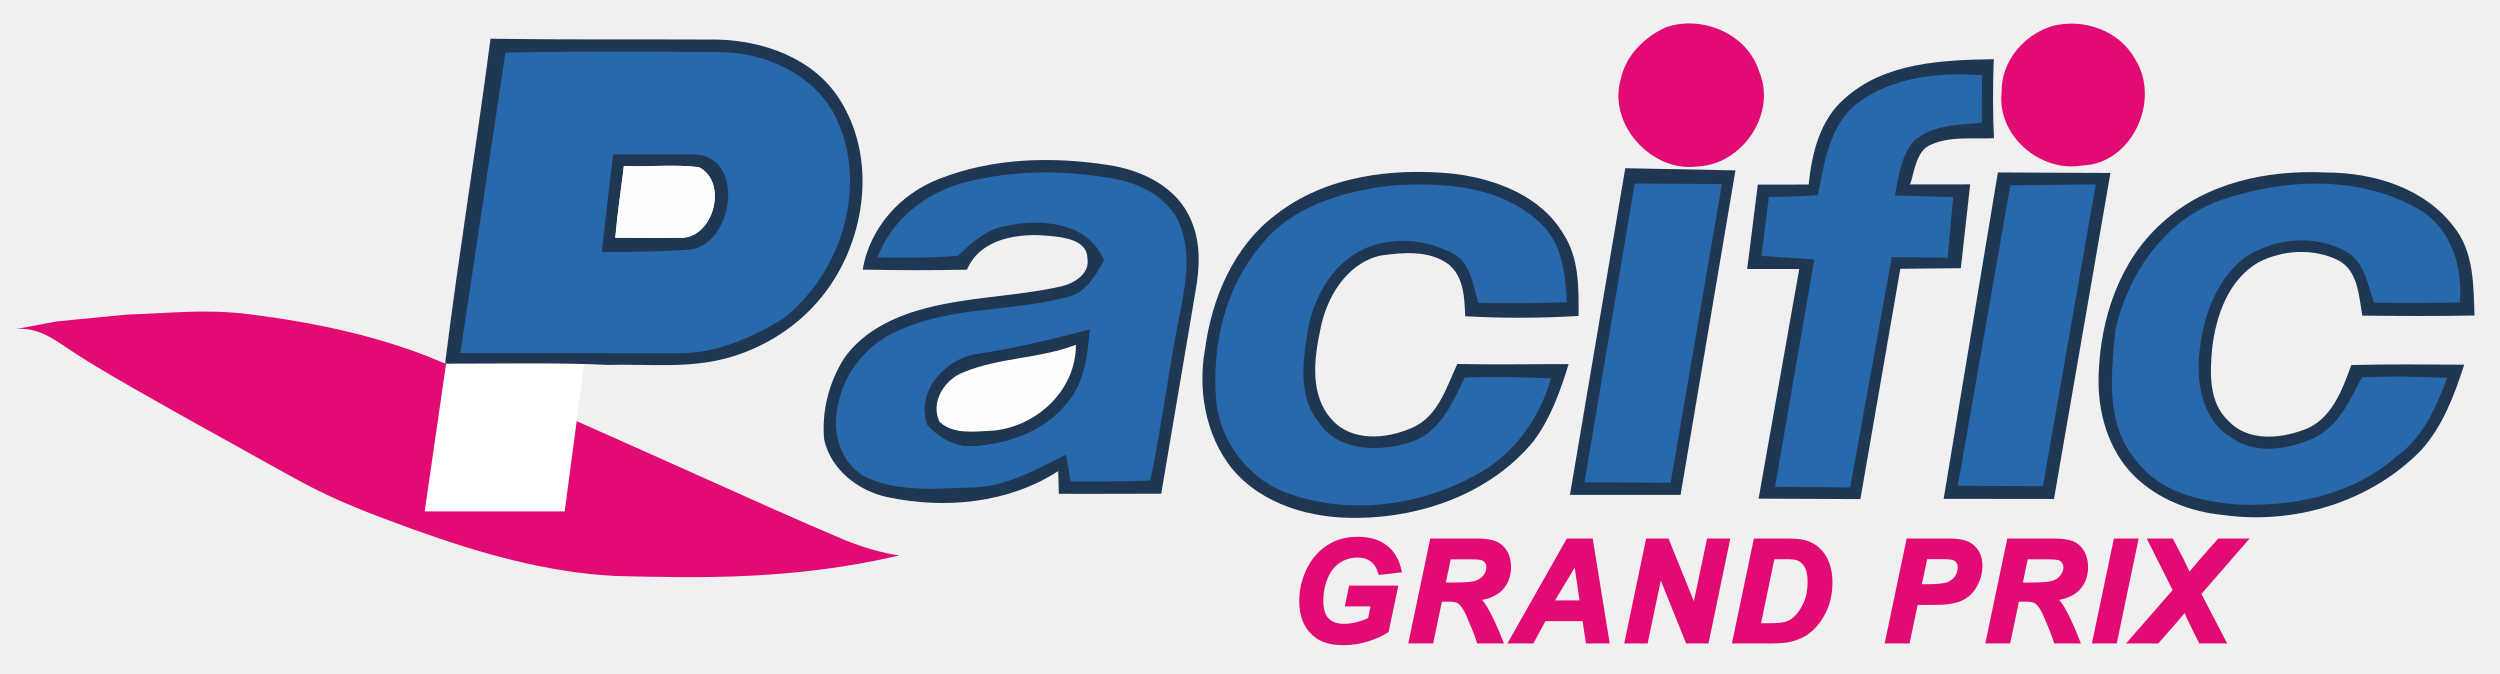
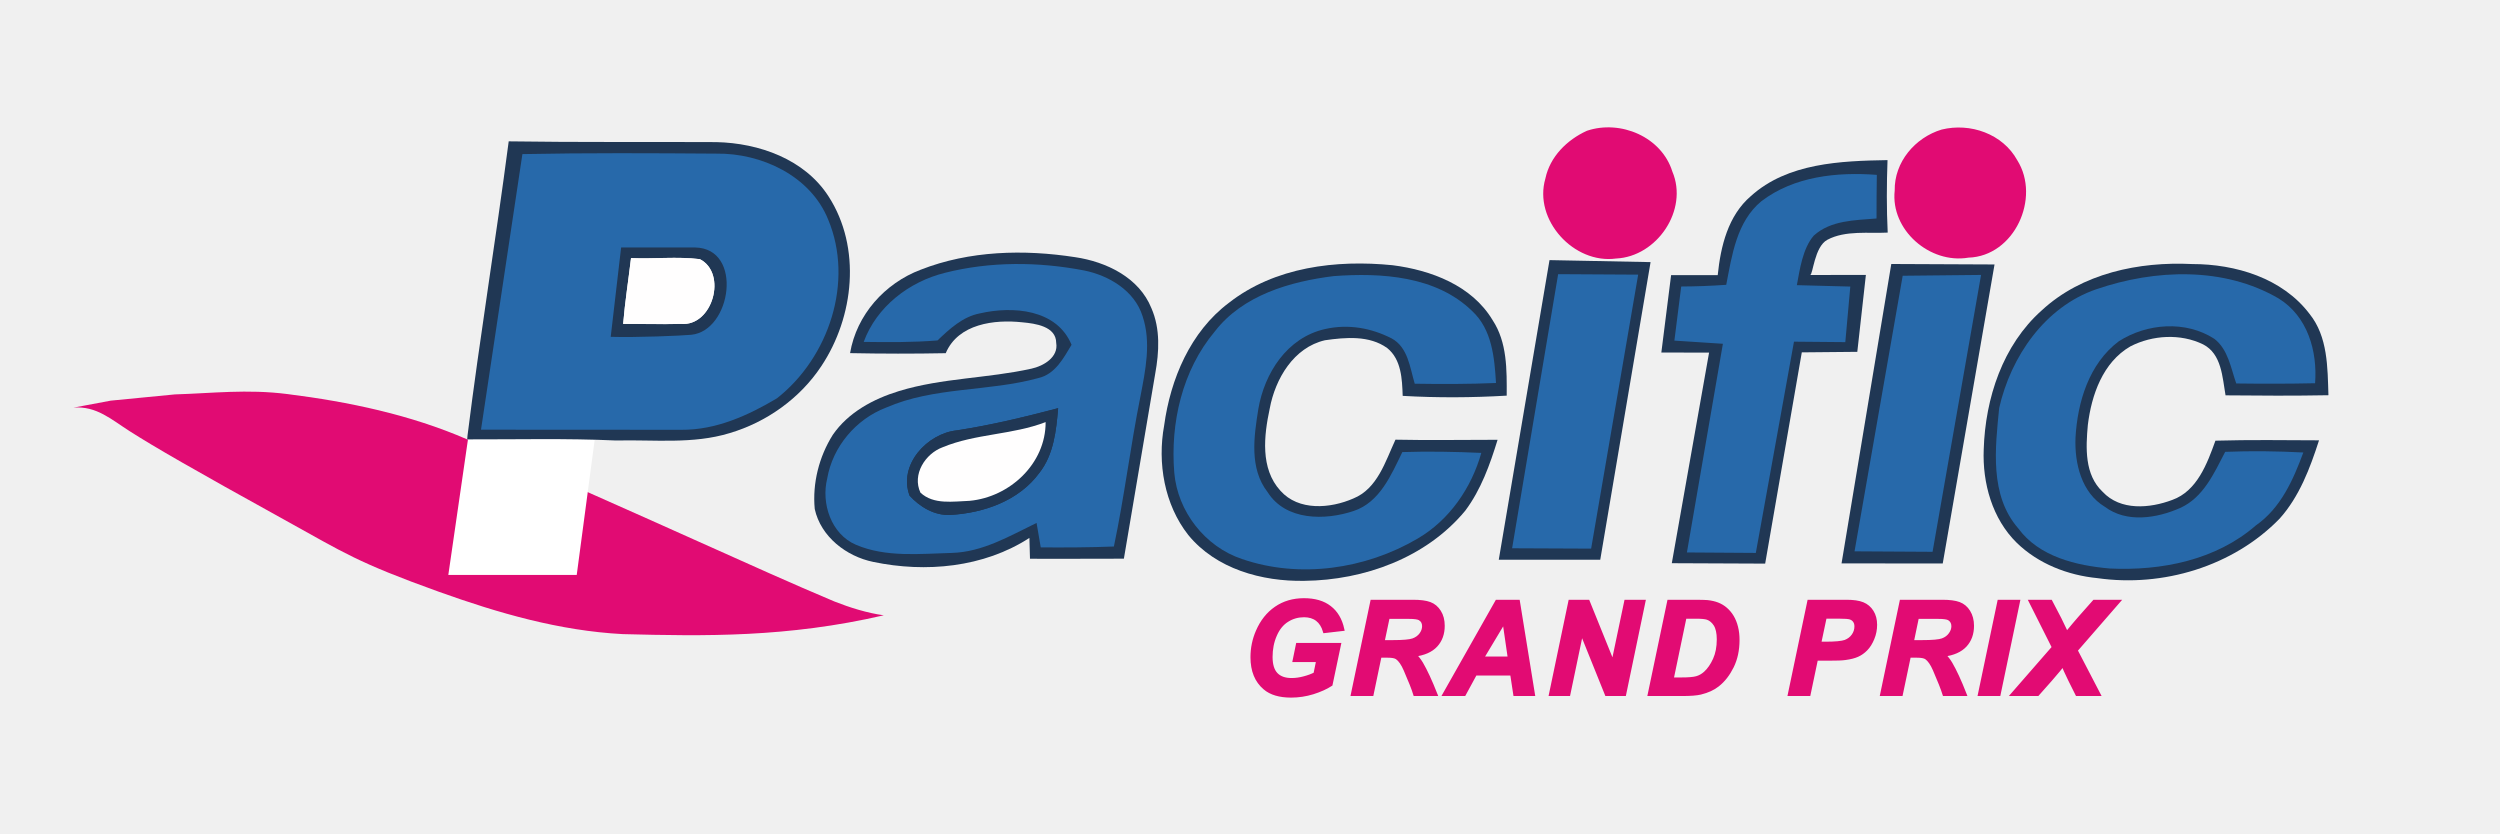
- <svg xmlns="http://www.w3.org/2000/svg" clip-rule="evenodd" stroke-miterlimit="10" viewBox="10 18 390 105">
+ <svg xmlns="http://www.w3.org/2000/svg" clip-rule="evenodd" stroke-miterlimit="10" viewBox="0 0 425.20 141.73">
  <defs />
  <g>
    <path d="M 29.75 67.08 C 36.12 66.89 42.01 66.15 48.87 67.02 C 59.31 68.33 69.82 70.54 79.46 74.73 C 112.98 89.26 127.80 96.36 141.89 102.29 C 144.52 103.33 147.51 104.27 150.31 104.65 C 133.94 108.44 119.87 108.21 105.92 107.85 C 95.15 107.29 84.75 104.27 74.65 100.65 C 60.65 95.62 58.45 93.97 48.74 88.61 C 32.42 79.59 26.34 76.06 22.06 73.34 C 18.94 71.35 16.37 69.00 12.49 69.33 C 14.08 69.04 17.25 68.44 18.84 68.14 " fill-rule="non-zero" fill="#E10B73" />
    <path d="M 101.17 74.63 L 98.09 97.78 L 76.25 97.78 L 79.64 74.40 " fill-rule="non-zero" fill="#FFFFFF" />
    <path d="M 86.52 24.04 C 84.34 40.73 81.61 57.34 79.52 74.04 L 79.46 74.73 C 87.89 74.75 96.34 74.53 104.77 74.92 C 111.21 74.76 117.82 75.58 124.08 73.67 C 130.37 71.81 136.05 67.77 139.68 62.29 C 145.27 53.91 146.53 42.10 140.93 33.42 C 136.86 27.07 129.09 24.33 121.83 24.17 C 110.06 24.11 98.29 24.22 86.52 24.04 Z M 107.33 43.89 C 111.23 44.06 115.14 43.60 119.02 44.07 C 123.74 46.47 121.23 55.57 115.80 55.07 C 112.53 55.17 109.26 55.07 105.99 55.10 C 106.30 51.35 106.89 47.62 107.33 43.89 Z M 107.33 43.89 " fill-rule="non-zero" fill="#203754" />
    <path d="M 88.85 26.21 C 99.83 25.99 110.83 26.05 121.81 26.13 C 129.49 26.01 137.85 29.90 140.85 37.33 C 145.28 47.91 140.97 60.81 132.15 67.74 C 127.22 70.68 121.75 73.15 115.90 73.10 L 81.81 73.08 M 105.64 42.09 L 103.87 57.29 C 108.36 57.42 115.82 57.10 117.56 56.94 C 124.41 56.28 126.46 42.25 118.23 42.09 L 105.64 42.09 " fill-rule="non-zero" fill="#2769AA" />
    <path d="M 330.22 22.04 C 335.09 20.83 340.63 22.76 343.10 27.26 C 347.11 33.65 342.62 43.57 334.80 43.82 C 328.24 44.94 321.52 39.12 322.25 32.41 C 322.17 27.56 325.71 23.41 330.22 22.04 " fill-rule="non-zero" fill="#E10B73" />
    <path d="M 269.91 22.24 C 275.61 20.33 282.59 23.27 284.43 29.17 C 287.21 35.71 281.82 43.65 274.86 43.97 C 267.68 44.95 260.78 37.40 262.84 30.36 C 263.62 26.64 266.53 23.77 269.91 22.24 " fill-rule="non-zero" fill="#E10B73" />
    <path d="M 297.80 33.34 C 304.04 27.71 313.06 27.37 321.03 27.23 C 320.88 31.33 320.86 35.45 321.06 39.56 C 317.90 39.73 313.87 39.14 310.80 40.78 C 308.58 41.96 308.35 46.77 307.87 46.77 L 317.35 46.76 L 315.89 59.84 L 306.45 59.93 L 300.22 95.86 L 284.34 95.79 L 290.68 59.97 L 282.56 59.96 L 284.22 46.80 L 292.15 46.79 C 292.65 41.90 293.90 36.67 297.80 33.34 M 299.58 34.22 " fill-rule="non-zero" fill="#203754" />
    <path d="M 299.58 34.22 C 305.14 29.98 312.44 29.23 319.21 29.74 C 319.17 32.21 319.16 34.68 319.16 37.16 C 315.50 37.47 311.36 37.44 308.47 40.09 C 306.60 42.27 306.11 45.82 305.61 48.50 L 314.70 48.74 L 313.85 58.19 L 305.12 58.11 L 298.63 94.04 L 286.91 93.96 L 293.03 58.47 L 284.78 57.93 L 285.94 48.73 C 288.49 48.72 291.05 48.62 293.60 48.44 C 294.57 43.41 295.37 37.69 299.58 34.22 " fill-rule="non-zero" fill="#2769AA" />
    <path d="M 156.60 45.87 C 164.89 42.62 174.15 42.39 182.86 43.74 C 188.14 44.52 193.72 47.18 195.83 52.41 C 197.37 55.93 197.15 59.86 196.48 63.55 C 194.71 74.05 192.93 84.53 191.15 95.02 C 185.82 95.00 180.50 95.08 175.18 95.03 C 175.15 94.14 175.10 92.37 175.08 91.49 C 167.31 96.53 157.43 97.44 148.52 95.57 C 143.94 94.63 139.60 91.28 138.57 86.57 C 138.16 82.19 139.30 77.68 141.64 73.96 C 144.27 70.13 148.56 67.84 152.91 66.51 C 160.23 64.27 167.99 64.36 175.43 62.70 C 177.47 62.26 180.05 60.76 179.64 58.32 C 179.63 55.49 176.07 55.02 173.89 54.82 C 169.13 54.30 162.97 55.06 160.85 60.07 C 155.43 60.18 150.00 60.17 144.58 60.06 C 145.68 53.54 150.48 48.18 156.60 45.87 M 189.45 92.95 " fill-rule="non-zero" fill="#203754" />
    <path d="M 107.32 43.90 C 111.22 44.07 115.15 43.61 119.03 44.08 C 123.75 46.48 121.23 55.59 115.80 55.09 C 112.53 55.19 109.25 55.07 105.98 55.10 C 106.29 51.35 106.88 47.63 107.32 43.90 " fill-rule="non-zero" fill="#FFFEFE" />
    <path d="M 254.91 95.20 L 263.54 44.24 L 280.73 44.58 L 272.17 95.20 L 254.91 95.20 M 270.62 93.31 " fill-rule="non-zero" fill="#203754" />
    <path d="M 321.67 44.90 L 339.23 44.98 L 330.42 95.84 L 313.21 95.82 L 321.67 44.90 M 331.26 79.97 " fill-rule="non-zero" fill="#203754" />
    <path d="M 160.72 46.40 C 168.43 44.45 176.60 44.50 184.38 46.00 C 188.61 46.85 192.96 49.44 194.32 53.75 C 195.83 58.23 194.82 62.96 193.96 67.45 C 192.26 75.92 191.23 84.50 189.45 92.95 C 185.30 93.11 181.16 93.13 177.01 93.10 C 176.77 91.71 176.53 90.33 176.30 88.94 C 171.72 91.16 167.13 93.89 161.90 94.04 C 156.47 94.18 150.70 94.84 145.57 92.65 C 141.36 90.85 139.64 85.62 140.69 81.39 C 141.62 75.98 145.57 71.29 150.69 69.33 C 158.89 65.75 168.11 66.64 176.61 64.30 C 179.46 63.64 180.87 60.94 182.25 58.64 C 179.73 52.56 172.24 52.02 166.66 53.30 C 163.74 53.86 161.52 55.93 159.45 57.90 C 155.27 58.24 151.08 58.21 146.90 58.15 C 149.09 52.16 154.63 47.91 160.72 46.40 M 162.78 73.19 C 157.69 73.71 152.75 79.06 154.70 84.30 C 156.45 86.23 158.96 87.72 161.64 87.58 C 167.30 87.26 173.28 85.18 176.75 80.46 C 179.22 77.34 179.65 73.24 179.97 69.42 C 174.29 70.92 168.58 72.30 162.78 73.19 " fill-rule="non-zero" fill="#2769AA" />
    <path d="M 208.99 51.52 C 216.79 45.40 227.27 44.14 236.86 45.11 C 243.37 45.94 250.32 48.54 253.85 54.43 C 256.36 58.23 256.28 62.92 256.26 67.29 C 250.38 67.64 244.45 67.67 238.57 67.33 C 238.47 64.48 238.35 61.14 235.94 59.20 C 232.91 57.01 228.85 57.37 225.35 57.87 C 220.02 59.10 216.90 64.43 215.96 69.47 C 214.97 74.08 214.32 79.68 217.77 83.46 C 220.86 86.94 226.26 86.50 230.18 84.78 C 234.29 83.11 235.63 78.46 237.34 74.78 C 243.13 74.91 248.92 74.79 254.71 74.80 C 253.41 79.02 251.88 83.30 249.21 86.86 C 242.59 94.86 232.03 98.68 221.85 98.79 C 214.62 98.92 206.84 96.78 202.10 90.99 C 198.03 85.81 196.83 78.75 198.00 72.36 C 199.08 64.45 202.46 56.43 208.99 51.52 M 254.44 65.14 " fill-rule="non-zero" fill="#203754" />
    <path d="M 347.27 52.78 C 354.09 46.47 363.81 44.46 372.85 44.91 C 380.22 44.91 388.18 47.29 392.80 53.38 C 395.93 57.26 395.87 62.50 396.02 67.22 C 390.19 67.33 384.35 67.30 378.52 67.24 C 377.98 64.17 377.87 60.19 374.70 58.57 C 370.86 56.70 366.10 56.98 362.34 58.91 C 357.64 61.63 355.72 67.18 355.10 72.28 C 354.75 76.15 354.52 80.73 357.61 83.64 C 360.64 86.90 365.63 86.47 369.45 85.03 C 373.69 83.52 375.40 78.83 376.80 74.95 C 382.67 74.78 388.55 74.87 394.42 74.89 C 392.89 79.63 391.08 84.47 387.70 88.23 C 379.80 96.34 367.84 99.92 356.73 98.33 C 351.69 97.84 346.68 95.89 343.02 92.33 C 338.84 88.24 337.16 82.15 337.39 76.44 C 337.66 67.74 340.62 58.69 347.27 52.78 M 391.75 76.96 " fill-rule="non-zero" fill="#203754" />
    <path d="M 206.61 56.38 C 211.37 50.20 219.42 47.88 226.83 46.96 C 234.91 46.36 244.25 46.92 250.38 52.90 C 253.76 56.02 254.18 60.82 254.44 65.14 C 249.84 65.33 245.23 65.34 240.62 65.26 C 239.79 62.51 239.49 59.08 236.68 57.55 C 233.26 55.81 229.38 55.06 225.38 55.96 C 218.87 57.42 215.06 63.49 214.02 69.55 C 213.27 74.25 212.45 79.66 215.60 83.71 C 218.67 88.57 225.36 88.55 230.25 86.90 C 234.68 85.42 236.62 80.76 238.51 76.89 C 242.98 76.74 247.46 76.83 251.94 77.03 C 250.25 83.01 246.52 88.45 241.10 91.61 C 232.24 96.81 221.05 98.45 211.25 95.08 C 204.95 92.99 200.29 87.00 199.72 80.39 C 199.03 71.94 201.07 62.98 206.61 56.38 " fill-rule="non-zero" fill="#2769AA" />
    <path d="M 265.01 46.63 L 278.62 46.71 L 270.62 93.31 L 257.18 93.25 L 265.01 46.63 " fill-rule="non-zero" fill="#2769AA" />
    <path d="M 323.61 46.90 L 336.94 46.76 L 328.69 93.85 L 315.42 93.77 L 323.61 46.90 " fill-rule="non-zero" fill="#2769AA" />
    <path d="M 356.56 49.19 C 366.52 45.78 378.24 45.32 387.56 50.77 C 392.47 53.80 394.17 59.71 393.75 65.18 C 389.28 65.28 384.81 65.28 380.34 65.22 C 379.42 62.59 378.96 59.44 376.62 57.63 C 371.73 54.47 365.15 54.98 360.36 58.05 C 355.30 61.85 353.33 68.40 353.00 74.48 C 352.83 78.81 354.02 83.82 358.00 86.20 C 361.70 88.98 366.82 88.15 370.77 86.41 C 374.75 84.64 376.57 80.48 378.46 76.85 C 382.89 76.67 387.32 76.73 391.75 76.96 C 390.03 81.62 387.90 86.43 383.68 89.36 C 376.91 95.27 367.57 97.12 358.81 96.69 C 353.14 96.19 346.82 94.71 343.26 89.86 C 338.37 84.25 339.34 76.24 340.02 69.40 C 342.00 60.66 347.79 52.18 356.56 49.19 " fill-rule="non-zero" fill="#2769AA" />
    <path d="M 162.78 73.19 C 168.58 72.30 174.29 70.92 179.97 69.42 C 179.65 73.24 179.22 77.34 176.75 80.46 C 173.28 85.18 167.30 87.26 161.64 87.58 C 158.96 87.72 156.45 86.23 154.70 84.30 C 152.75 79.06 157.69 73.71 162.78 73.19 M 160.32 76.07 C 157.34 77.18 155.11 80.71 156.55 83.79 C 158.79 85.88 162.13 85.28 164.91 85.18 C 171.72 84.55 177.87 78.88 177.84 71.79 C 172.18 73.97 165.90 73.75 160.32 76.07 " fill-rule="non-zero" fill="#203754" />
    <path d="M 160.32 76.07 C 165.90 73.75 172.18 73.97 177.84 71.79 C 177.87 78.88 171.72 84.55 164.91 85.18 C 162.13 85.28 158.79 85.88 156.55 83.79 C 155.11 80.71 157.34 77.18 160.32 76.07 " fill-rule="non-zero" fill="#FFFEFE" />
    <path d="M 220.71 109.66 L 227.76 109.66 L 226.34 116.41 C 225.51 116.95 224.49 117.40 223.29 117.78 C 222.08 118.15 220.85 118.34 219.60 118.34 C 217.65 118.34 216.16 117.90 215.12 117.01 C 213.70 115.81 212.99 114.07 212.99 111.78 C 212.99 110.25 213.29 108.78 213.90 107.38 C 214.63 105.69 215.67 104.38 217.02 103.45 C 218.37 102.52 219.95 102.05 221.77 102.05 C 223.59 102.05 225.05 102.47 226.14 103.32 C 227.24 104.16 227.97 105.39 228.33 107.01 L 225.31 107.36 C 225.05 106.47 224.62 105.80 224.03 105.35 C 223.44 104.90 222.69 104.67 221.80 104.67 C 220.75 104.67 219.79 104.94 218.92 105.49 C 218.05 106.03 217.36 106.87 216.87 108.01 C 216.37 109.15 216.13 110.39 216.13 111.74 C 216.13 113.06 216.43 114.04 217.03 114.68 C 217.63 115.31 218.51 115.63 219.67 115.63 C 220.37 115.63 221.08 115.53 221.81 115.33 C 222.54 115.14 223.17 114.90 223.70 114.63 L 224.18 112.29 L 220.17 112.29 Z M 233.32 118.07 L 230.07 118.07 L 233.37 102.32 L 240.36 102.32 C 241.57 102.32 242.50 102.44 243.17 102.69 C 243.84 102.94 244.38 103.39 244.79 104.05 C 245.21 104.71 245.41 105.51 245.41 106.44 C 245.41 107.78 245.01 108.89 244.21 109.76 C 243.41 110.63 242.19 111.17 240.57 111.37 C 240.98 111.75 241.37 112.24 241.74 112.85 C 242.46 114.08 243.27 115.82 244.16 118.07 L 240.67 118.07 C 240.40 117.18 239.85 115.79 239.03 113.91 C 238.59 112.89 238.11 112.21 237.61 111.86 C 237.31 111.65 236.77 111.55 236.00 111.55 L 234.68 111.55 Z M 235.17 109.18 L 236.89 109.18 C 238.63 109.18 239.79 109.08 240.36 108.87 C 240.93 108.66 241.37 108.34 241.70 107.89 C 242.02 107.45 242.18 106.98 242.18 106.50 C 242.18 105.92 241.95 105.50 241.48 105.21 C 241.19 105.04 240.57 104.95 239.62 104.95 L 236.06 104.95 Z M 257.15 114.59 L 250.91 114.59 L 249.02 118.07 L 245.69 118.07 L 254.60 102.32 L 258.20 102.32 L 260.75 118.07 L 257.68 118.07 Z M 256.76 111.97 L 255.84 105.63 L 252.04 111.97 Z M 276.27 118.07 L 273.25 118.07 L 268.99 107.49 L 266.78 118.07 L 263.76 118.07 L 267.05 102.32 L 270.08 102.32 L 274.34 112.86 L 276.55 102.32 L 279.55 102.32 Z M 280.56 118.07 L 283.86 102.32 L 288.11 102.32 C 289.29 102.32 290.04 102.34 290.37 102.37 C 291.02 102.44 291.61 102.57 292.12 102.77 C 292.63 102.97 293.10 103.25 293.51 103.61 C 293.93 103.98 294.30 104.41 294.60 104.92 C 294.90 105.43 295.14 106.01 295.30 106.67 C 295.47 107.34 295.55 108.06 295.55 108.85 C 295.55 110.55 295.23 112.05 294.58 113.37 C 293.93 114.68 293.12 115.73 292.13 116.50 C 291.38 117.10 290.41 117.54 289.22 117.83 C 288.55 117.99 287.52 118.07 286.12 118.07 Z M 284.34 115.53 L 285.98 115.53 C 287.17 115.53 288.03 115.46 288.56 115.31 C 289.10 115.16 289.58 114.89 290.03 114.49 C 290.67 113.91 291.20 113.14 291.64 112.17 C 292.08 111.20 292.30 110.06 292.30 108.75 C 292.30 107.64 292.11 106.80 291.75 106.23 C 291.39 105.67 290.95 105.30 290.42 105.11 C 290.04 104.98 289.38 104.92 288.43 104.92 L 286.55 104.92 Z M 307.64 118.07 L 304.39 118.07 L 307.69 102.32 L 314.09 102.32 C 315.23 102.32 316.13 102.45 316.80 102.72 C 317.46 102.99 317.98 103.43 318.37 104.05 C 318.76 104.67 318.95 105.41 318.95 106.27 C 318.95 107.07 318.80 107.84 318.49 108.59 C 318.18 109.34 317.80 109.95 317.35 110.40 C 316.91 110.85 316.43 111.19 315.91 111.42 C 315.39 111.66 314.70 111.83 313.83 111.95 C 313.32 112.03 312.36 112.06 310.97 112.06 L 308.90 112.06 Z M 309.43 109.45 L 310.43 109.45 C 312.14 109.45 313.29 109.34 313.86 109.13 C 314.43 108.91 314.88 108.57 315.21 108.10 C 315.54 107.63 315.71 107.11 315.71 106.54 C 315.71 106.16 315.62 105.85 315.45 105.61 C 315.28 105.36 315.05 105.19 314.74 105.07 C 314.44 104.96 313.76 104.91 312.71 104.91 L 310.39 104.91 Z M 323.33 118.07 L 320.09 118.07 L 323.39 102.32 L 330.38 102.32 C 331.58 102.32 332.52 102.44 333.19 102.69 C 333.86 102.94 334.40 103.39 334.81 104.05 C 335.22 104.71 335.43 105.51 335.43 106.44 C 335.43 107.78 335.03 108.89 334.23 109.76 C 333.42 110.63 332.21 111.17 330.59 111.37 C 331.00 111.75 331.39 112.24 331.76 112.85 C 332.48 114.08 333.29 115.82 334.17 118.07 L 330.69 118.07 C 330.41 117.18 329.87 115.79 329.05 113.91 C 328.61 112.89 328.13 112.21 327.63 111.86 C 327.32 111.65 326.79 111.55 326.02 111.55 L 324.70 111.55 Z M 325.19 109.18 L 326.91 109.18 C 328.65 109.18 329.81 109.08 330.38 108.87 C 330.95 108.66 331.39 108.34 331.71 107.89 C 332.04 107.45 332.20 106.98 332.20 106.50 C 332.20 105.92 331.96 105.50 331.50 105.21 C 331.21 105.04 330.59 104.95 329.64 104.95 L 326.07 104.95 Z M 336.72 118.07 L 340.02 102.32 L 343.25 102.32 L 339.96 118.07 Z M 346.54 118.07 L 342.35 118.07 L 349.30 110.10 L 345.39 102.32 L 348.77 102.32 L 350.31 105.27 C 350.36 105.38 350.71 106.11 351.36 107.45 C 351.41 107.53 351.45 107.62 351.50 107.74 C 352.38 106.68 353.11 105.80 353.71 105.12 L 356.19 102.32 L 360.26 102.32 L 353.05 110.61 L 356.93 118.07 L 353.28 118.07 L 352.09 115.69 C 351.48 114.44 351.07 113.54 350.87 113.00 C 350.59 113.42 349.87 114.29 348.71 115.62 Z M 357.69 118.07 " fill="#E20B73" stroke="#E20B73" stroke-width="0.62" />
  </g>
</svg>
